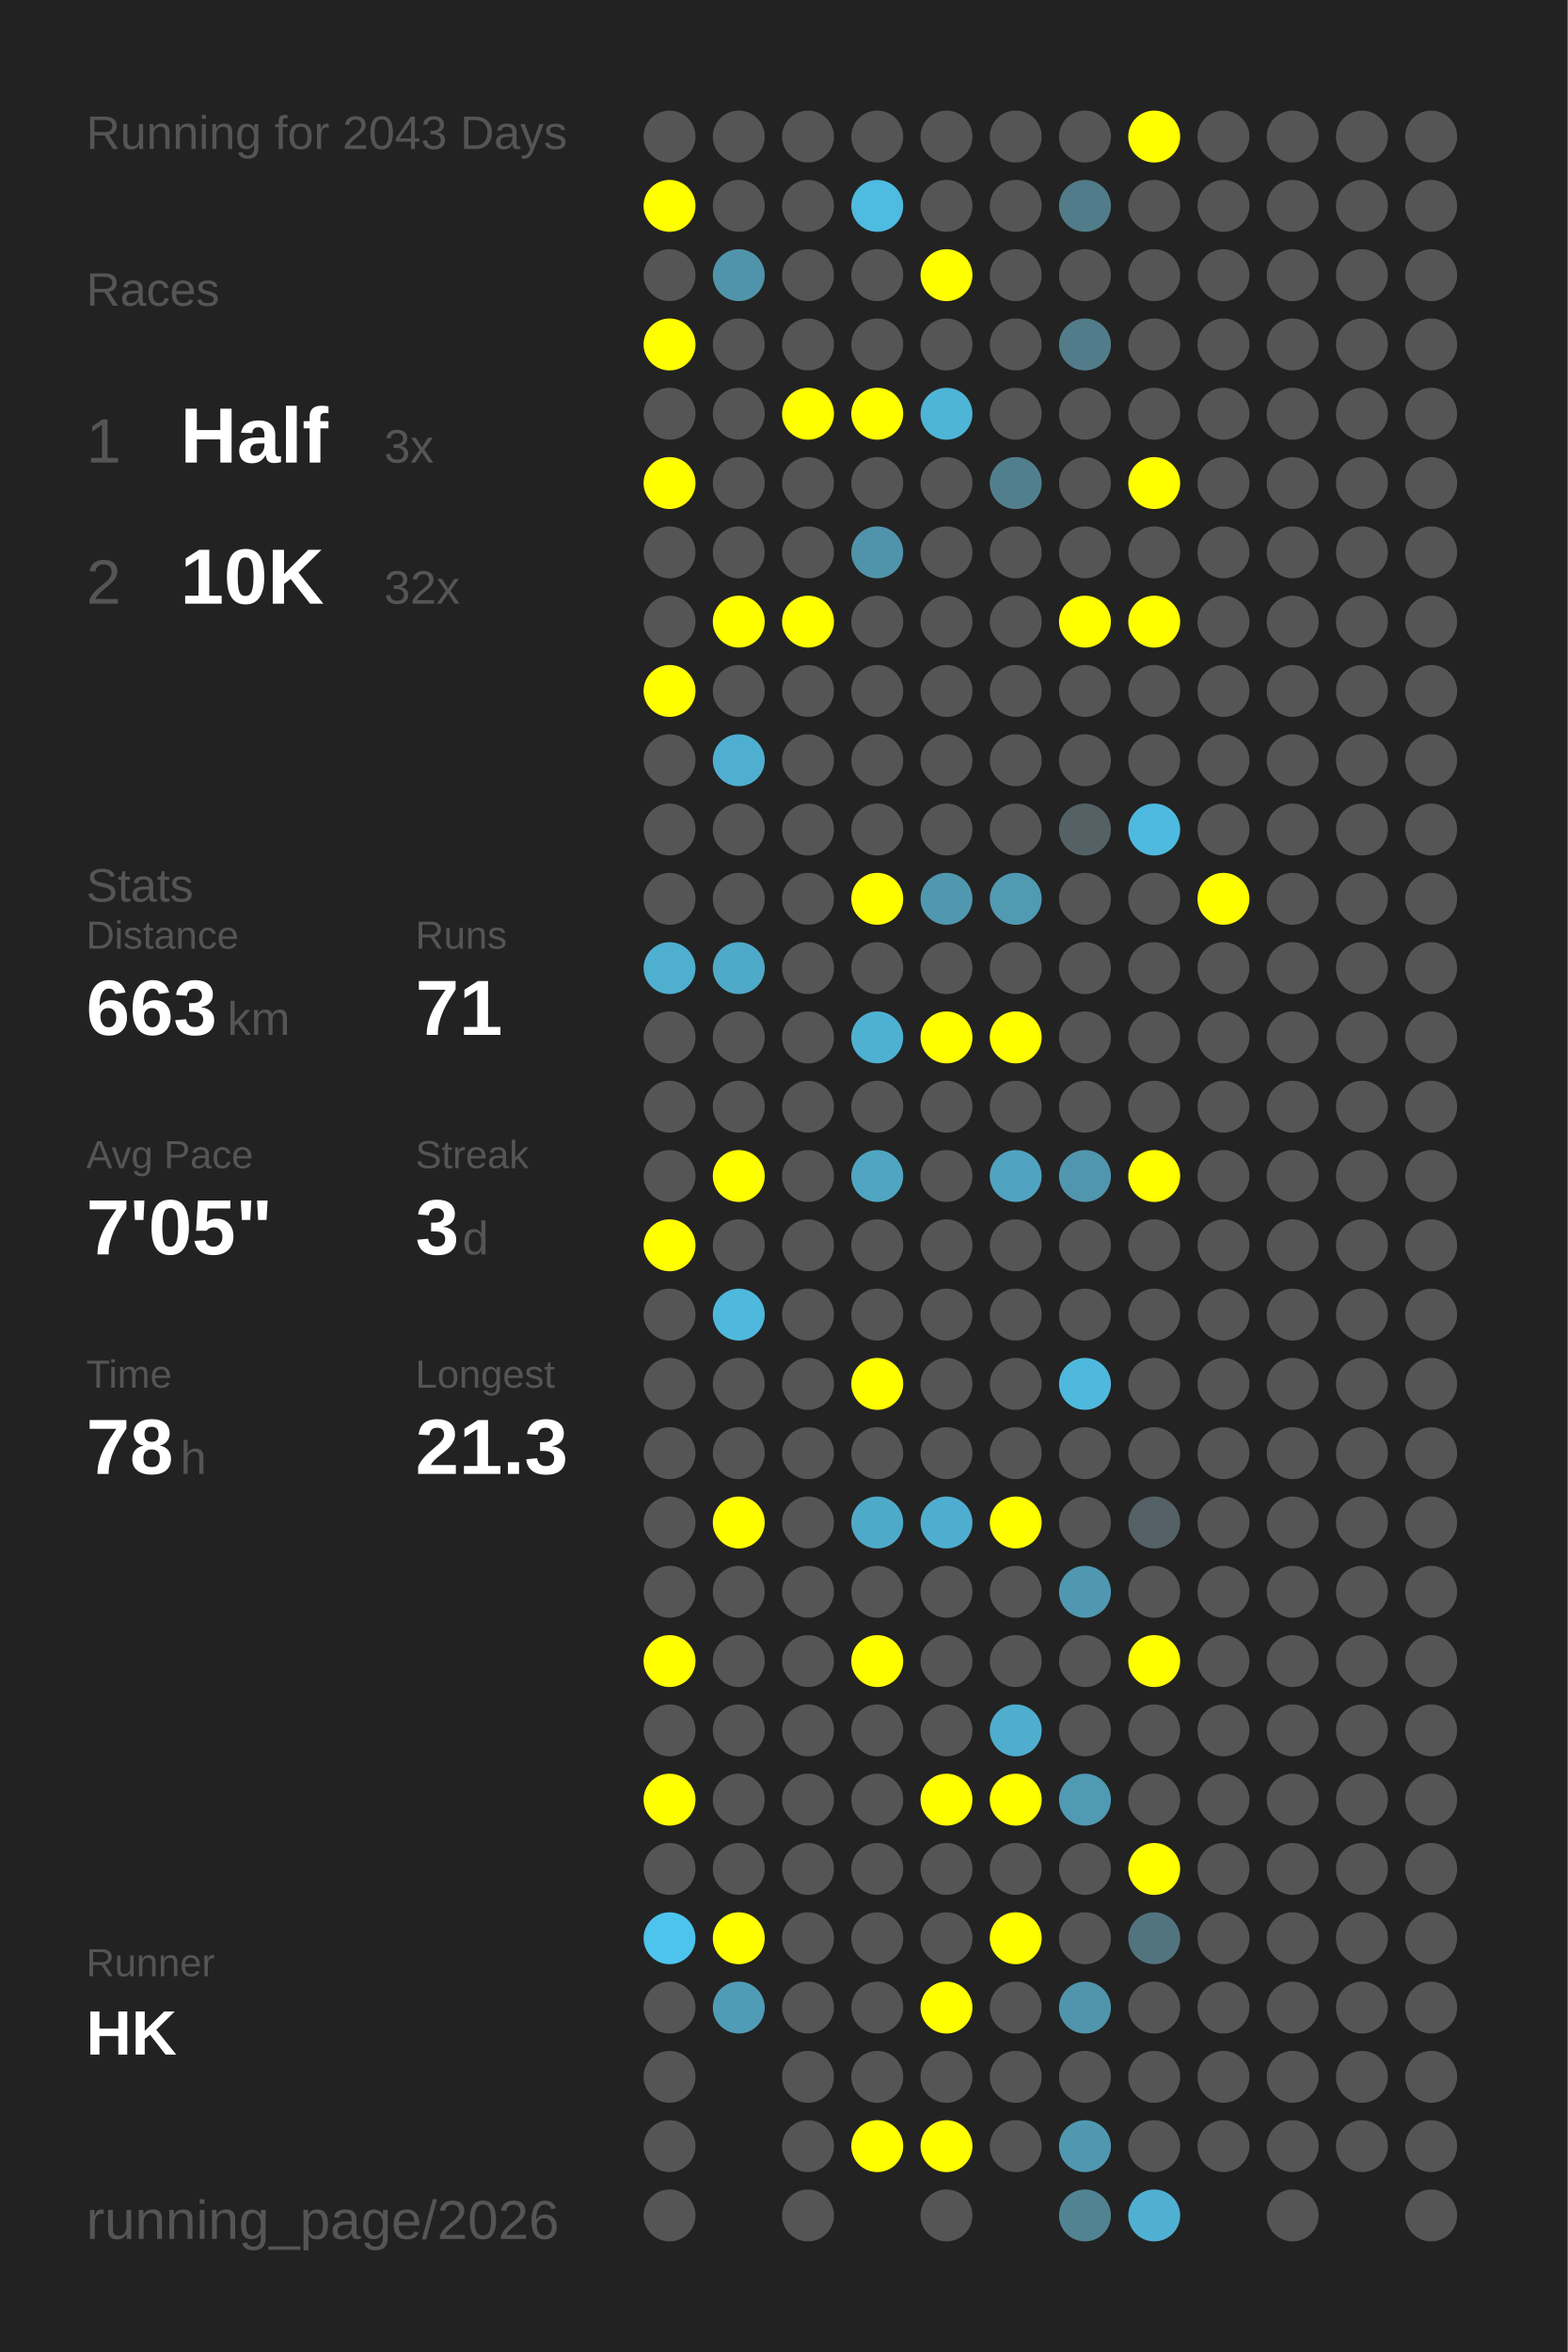
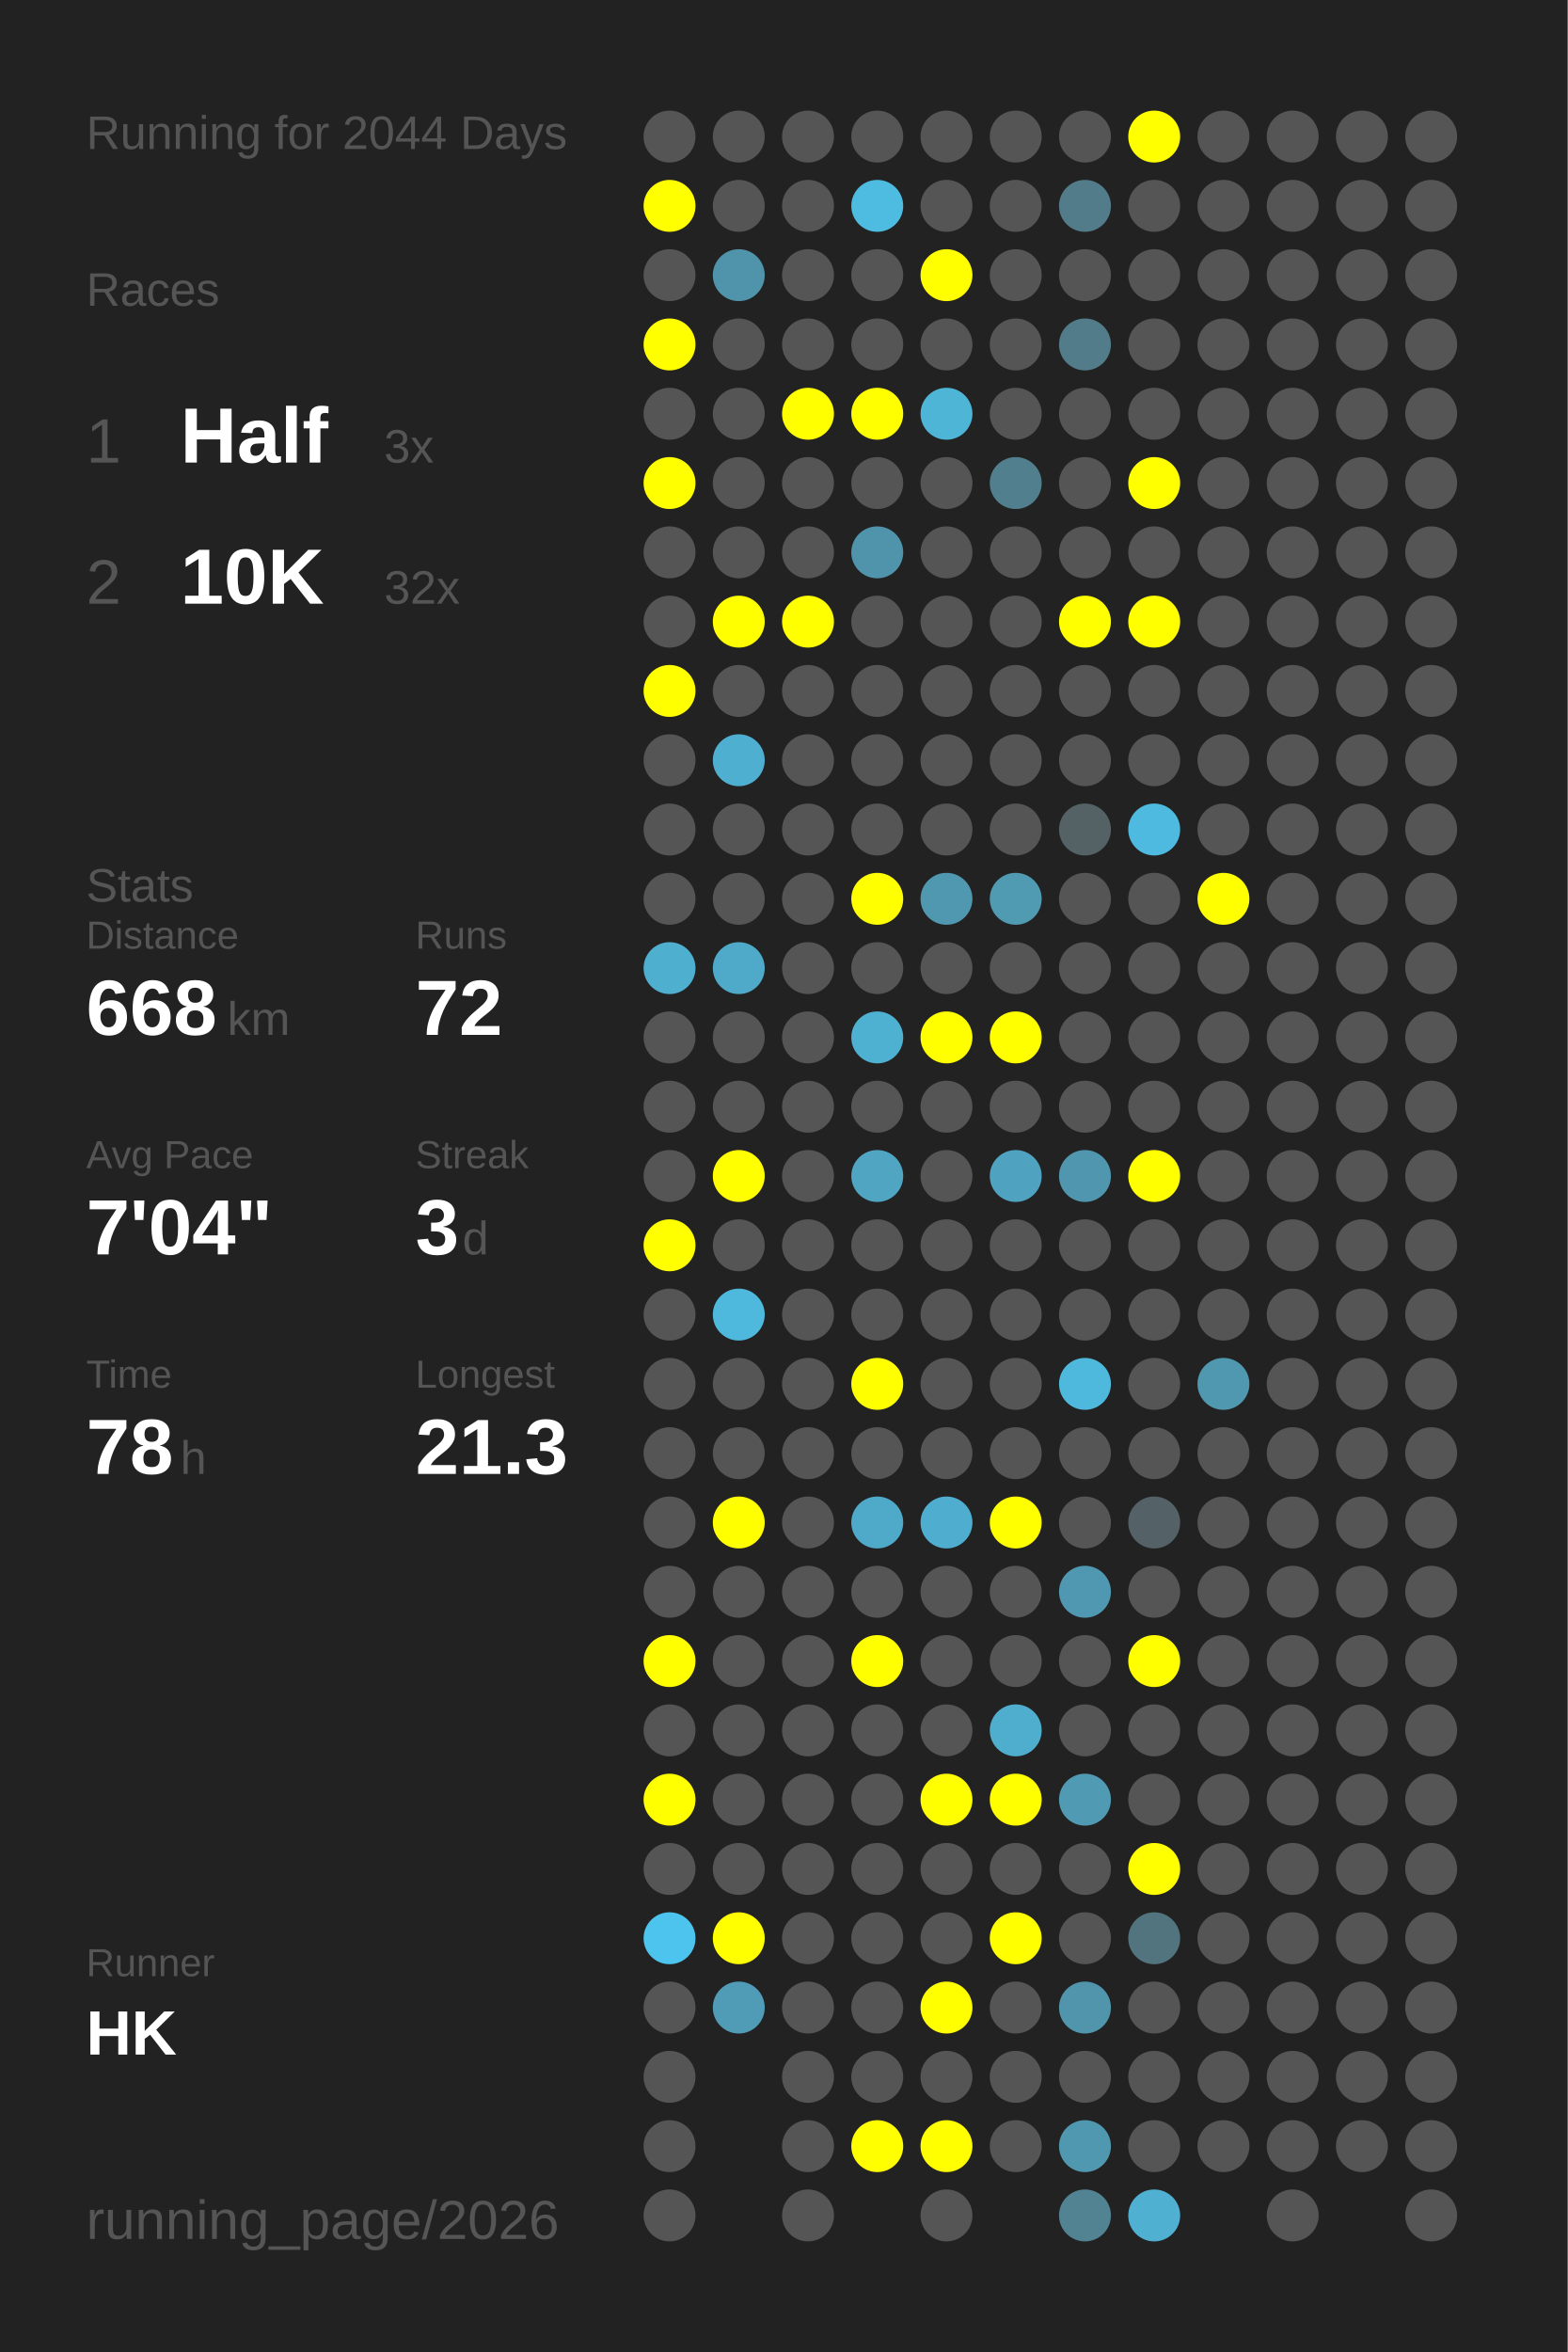
<svg xmlns="http://www.w3.org/2000/svg" baseProfile="full" height="300mm" version="1.1" viewBox="0,0,200,300" width="200mm">
  <defs />
  <rect fill="#222222" height="300" width="200" x="0" y="0" />
-   <text fill="#555555" style="font-size:6px; font-family:Arial;" x="11" y="19">Running for 2043 Days</text>
+   <text fill="#555555" style="font-size:6px; font-family:Arial;" x="11" y="19">Running for 2044 Days</text>
  <text fill="#555555" style="font-size:6px; font-family:Arial;" x="11" y="39">Races</text>
  <text fill="#555555" style="font-size:8px; font-family:Arial;" x="11" y="59">1</text>
  <text fill="#FFFFFF" style="font-size:10px; font-family:Arial; font-weight:bold;" x="23" y="59">Half</text>
  <text fill="#555555" style="font-size:6px; font-family:Arial;" x="49" y="59">3x</text>
  <text fill="#555555" style="font-size:8px; font-family:Arial;" x="11" y="77">2</text>
  <text fill="#FFFFFF" style="font-size:10px; font-family:Arial; font-weight:bold;" x="23" y="77">10K</text>
  <text fill="#555555" style="font-size:6px; font-family:Arial;" x="49" y="77">32x</text>
  <text fill="#555555" style="font-size:6px; font-family:Arial;" x="11" y="115">Stats</text>
  <text fill="#555555" style="font-size:5px; font-family:Arial;" x="11" y="121">Distance</text>
-   <text fill="#FFFFFF" style="font-size:10px; font-family:Arial; font-weight:bold;" x="11" y="132">663</text>
+   <text fill="#FFFFFF" style="font-size:10px; font-family:Arial; font-weight:bold;" x="11" y="132">668</text>
  <text fill="#555555" style="font-size:6px; font-family:Arial;" x="29" y="132">km</text>
  <text fill="#555555" style="font-size:5px; font-family:Arial;" x="53" y="121">Runs</text>
-   <text fill="#FFFFFF" style="font-size:10px; font-family:Arial; font-weight:bold;" x="53" y="132">71</text>
+   <text fill="#FFFFFF" style="font-size:10px; font-family:Arial; font-weight:bold;" x="53" y="132">72</text>
  <text fill="#555555" style="font-size:5px; font-family:Arial;" x="11" y="149">Avg Pace</text>
-   <text fill="#FFFFFF" style="font-size:10px; font-family:Arial; font-weight:bold;" x="11" y="160">7'05"</text>
+   <text fill="#FFFFFF" style="font-size:10px; font-family:Arial; font-weight:bold;" x="11" y="160">7'04"</text>
  <text fill="#555555" style="font-size:5px; font-family:Arial;" x="53" y="149">Streak</text>
  <text fill="#FFFFFF" style="font-size:10px; font-family:Arial; font-weight:bold;" x="53" y="160">3</text>
  <text fill="#555555" style="font-size:6px; font-family:Arial;" x="59" y="160">d</text>
  <text fill="#555555" style="font-size:5px; font-family:Arial;" x="11" y="177">Time</text>
  <text fill="#FFFFFF" style="font-size:10px; font-family:Arial; font-weight:bold;" x="11" y="188">78</text>
  <text fill="#555555" style="font-size:6px; font-family:Arial;" x="23" y="188">h</text>
  <text fill="#555555" style="font-size:5px; font-family:Arial;" x="53" y="177">Longest</text>
  <text fill="#FFFFFF" style="font-size:10px; font-family:Arial; font-weight:bold;" x="53" y="188">21.3</text>
  <text fill="#555555" style="font-size:5px; font-family:Arial;" x="11" y="252.065">Runner</text>
  <text fill="#FFFFFF" style="font-size:8px; font-family:Arial; font-weight:bold;" x="11" y="262.065">HK</text>
  <text fill="#555555" style="font-size:7px; font-family:Arial;" x="11" y="285.581">running_page/2026</text>
  <circle cx="85.417" cy="17.419" fill="#555555" r="3.312" />
  <circle cx="85.417" cy="26.258" fill="#FFFF00" r="3.312" />
  <circle cx="85.417" cy="35.097" fill="#555555" r="3.312" />
  <circle cx="85.417" cy="43.935" fill="#FFFF00" r="3.312" />
  <circle cx="85.417" cy="52.774" fill="#555555" r="3.312" />
  <circle cx="85.417" cy="61.613" fill="#FFFF00" r="3.312" />
  <circle cx="85.417" cy="70.452" fill="#555555" r="3.312" />
  <circle cx="85.417" cy="79.29" fill="#555555" r="3.312" />
  <circle cx="85.417" cy="88.129" fill="#FFFF00" r="3.312" />
  <circle cx="85.417" cy="96.968" fill="#555555" r="3.312" />
  <circle cx="85.417" cy="105.806" fill="#555555" r="3.312" />
  <circle cx="85.417" cy="114.645" fill="#555555" r="3.312" />
  <circle cx="85.417" cy="123.484" fill="#4fafcf" r="3.312" />
  <circle cx="85.417" cy="132.323" fill="#555555" r="3.312" />
  <circle cx="85.417" cy="141.161" fill="#555555" r="3.312" />
  <circle cx="85.417" cy="150" fill="#555555" r="3.312" />
  <circle cx="85.417" cy="158.839" fill="#FFFF00" r="3.312" />
  <circle cx="85.417" cy="167.677" fill="#555555" r="3.312" />
  <circle cx="85.417" cy="176.516" fill="#555555" r="3.312" />
  <circle cx="85.417" cy="185.355" fill="#555555" r="3.312" />
  <circle cx="85.417" cy="194.194" fill="#555555" r="3.312" />
  <circle cx="85.417" cy="203.032" fill="#555555" r="3.312" />
  <circle cx="85.417" cy="211.871" fill="#FFFF00" r="3.312" />
  <circle cx="85.417" cy="220.71" fill="#555555" r="3.312" />
  <circle cx="85.417" cy="229.548" fill="#FFFF00" r="3.312" />
  <circle cx="85.417" cy="238.387" fill="#555555" r="3.312" />
  <circle cx="85.417" cy="247.226" fill="#4dc4ed" r="3.312" />
  <circle cx="85.417" cy="256.065" fill="#555555" r="3.312" />
  <circle cx="85.417" cy="264.903" fill="#555555" r="3.312" />
  <circle cx="85.417" cy="273.742" fill="#555555" r="3.312" />
  <circle cx="85.417" cy="282.581" fill="#555555" r="3.312" />
  <circle cx="94.25" cy="17.419" fill="#555555" r="3.312" />
  <circle cx="94.25" cy="26.258" fill="#555555" r="3.312" />
  <circle cx="94.25" cy="35.097" fill="#5094ab" r="3.312" />
  <circle cx="94.25" cy="43.935" fill="#555555" r="3.312" />
  <circle cx="94.25" cy="52.774" fill="#555555" r="3.312" />
  <circle cx="94.25" cy="61.613" fill="#555555" r="3.312" />
  <circle cx="94.25" cy="70.452" fill="#555555" r="3.312" />
  <circle cx="94.25" cy="79.29" fill="#FFFF00" r="3.312" />
  <circle cx="94.25" cy="88.129" fill="#555555" r="3.312" />
  <circle cx="94.25" cy="96.968" fill="#4fafd0" r="3.312" />
  <circle cx="94.25" cy="105.806" fill="#555555" r="3.312" />
  <circle cx="94.25" cy="114.645" fill="#555555" r="3.312" />
  <circle cx="94.25" cy="123.484" fill="#4fa9c8" r="3.312" />
  <circle cx="94.25" cy="132.323" fill="#555555" r="3.312" />
  <circle cx="94.25" cy="141.161" fill="#555555" r="3.312" />
  <circle cx="94.25" cy="150" fill="#FFFF00" r="3.312" />
  <circle cx="94.25" cy="158.839" fill="#555555" r="3.312" />
  <circle cx="94.25" cy="167.677" fill="#4eb9dd" r="3.312" />
  <circle cx="94.25" cy="176.516" fill="#555555" r="3.312" />
  <circle cx="94.25" cy="185.355" fill="#555555" r="3.312" />
  <circle cx="94.25" cy="194.194" fill="#FFFF00" r="3.312" />
  <circle cx="94.25" cy="203.032" fill="#555555" r="3.312" />
  <circle cx="94.25" cy="211.871" fill="#555555" r="3.312" />
  <circle cx="94.25" cy="220.71" fill="#555555" r="3.312" />
  <circle cx="94.25" cy="229.548" fill="#555555" r="3.312" />
  <circle cx="94.25" cy="238.387" fill="#555555" r="3.312" />
  <circle cx="94.25" cy="247.226" fill="#FFFF00" r="3.312" />
  <circle cx="94.25" cy="256.065" fill="#509cb6" r="3.312" />
  <circle cx="103.083" cy="17.419" fill="#555555" r="3.312" />
  <circle cx="103.083" cy="26.258" fill="#555555" r="3.312" />
  <circle cx="103.083" cy="35.097" fill="#555555" r="3.312" />
  <circle cx="103.083" cy="43.935" fill="#555555" r="3.312" />
  <circle cx="103.083" cy="52.774" fill="#FFFF00" r="3.312" />
  <circle cx="103.083" cy="61.613" fill="#555555" r="3.312" />
  <circle cx="103.083" cy="70.452" fill="#555555" r="3.312" />
  <circle cx="103.083" cy="79.29" fill="#FFFF00" r="3.312" />
  <circle cx="103.083" cy="88.129" fill="#555555" r="3.312" />
  <circle cx="103.083" cy="96.968" fill="#555555" r="3.312" />
  <circle cx="103.083" cy="105.806" fill="#555555" r="3.312" />
  <circle cx="103.083" cy="114.645" fill="#555555" r="3.312" />
  <circle cx="103.083" cy="123.484" fill="#555555" r="3.312" />
  <circle cx="103.083" cy="132.323" fill="#555555" r="3.312" />
  <circle cx="103.083" cy="141.161" fill="#555555" r="3.312" />
  <circle cx="103.083" cy="150" fill="#555555" r="3.312" />
  <circle cx="103.083" cy="158.839" fill="#555555" r="3.312" />
  <circle cx="103.083" cy="167.677" fill="#555555" r="3.312" />
  <circle cx="103.083" cy="176.516" fill="#555555" r="3.312" />
  <circle cx="103.083" cy="185.355" fill="#555555" r="3.312" />
  <circle cx="103.083" cy="194.194" fill="#555555" r="3.312" />
  <circle cx="103.083" cy="203.032" fill="#555555" r="3.312" />
  <circle cx="103.083" cy="211.871" fill="#555555" r="3.312" />
  <circle cx="103.083" cy="220.71" fill="#555555" r="3.312" />
  <circle cx="103.083" cy="229.548" fill="#555555" r="3.312" />
  <circle cx="103.083" cy="238.387" fill="#555555" r="3.312" />
  <circle cx="103.083" cy="247.226" fill="#555555" r="3.312" />
  <circle cx="103.083" cy="256.065" fill="#555555" r="3.312" />
  <circle cx="103.083" cy="264.903" fill="#555555" r="3.312" />
  <circle cx="103.083" cy="273.742" fill="#555555" r="3.312" />
  <circle cx="103.083" cy="282.581" fill="#555555" r="3.312" />
  <circle cx="111.917" cy="17.419" fill="#555555" r="3.312" />
  <circle cx="111.917" cy="26.258" fill="#4ebbe0" r="3.312" />
  <circle cx="111.917" cy="35.097" fill="#555555" r="3.312" />
  <circle cx="111.917" cy="43.935" fill="#555555" r="3.312" />
  <circle cx="111.917" cy="52.774" fill="#FFFF00" r="3.312" />
  <circle cx="111.917" cy="61.613" fill="#555555" r="3.312" />
  <circle cx="111.917" cy="70.452" fill="#5094ab" r="3.312" />
  <circle cx="111.917" cy="79.29" fill="#555555" r="3.312" />
  <circle cx="111.917" cy="88.129" fill="#555555" r="3.312" />
  <circle cx="111.917" cy="96.968" fill="#555555" r="3.312" />
  <circle cx="111.917" cy="105.806" fill="#555555" r="3.312" />
  <circle cx="111.917" cy="114.645" fill="#FFFF00" r="3.312" />
  <circle cx="111.917" cy="123.484" fill="#555555" r="3.312" />
  <circle cx="111.917" cy="132.323" fill="#4fb1d2" r="3.312" />
  <circle cx="111.917" cy="141.161" fill="#555555" r="3.312" />
  <circle cx="111.917" cy="150" fill="#4fa5c2" r="3.312" />
  <circle cx="111.917" cy="158.839" fill="#555555" r="3.312" />
  <circle cx="111.917" cy="167.677" fill="#555555" r="3.312" />
  <circle cx="111.917" cy="176.516" fill="#FFFF00" r="3.312" />
  <circle cx="111.917" cy="185.355" fill="#555555" r="3.312" />
  <circle cx="111.917" cy="194.194" fill="#4faac9" r="3.312" />
  <circle cx="111.917" cy="203.032" fill="#555555" r="3.312" />
  <circle cx="111.917" cy="211.871" fill="#FFFF00" r="3.312" />
  <circle cx="111.917" cy="220.71" fill="#555555" r="3.312" />
  <circle cx="111.917" cy="229.548" fill="#555555" r="3.312" />
  <circle cx="111.917" cy="238.387" fill="#555555" r="3.312" />
  <circle cx="111.917" cy="247.226" fill="#555555" r="3.312" />
  <circle cx="111.917" cy="256.065" fill="#555555" r="3.312" />
  <circle cx="111.917" cy="264.903" fill="#555555" r="3.312" />
  <circle cx="111.917" cy="273.742" fill="#FFFF00" r="3.312" />
  <circle cx="120.75" cy="17.419" fill="#555555" r="3.312" />
  <circle cx="120.75" cy="26.258" fill="#555555" r="3.312" />
  <circle cx="120.75" cy="35.097" fill="#FFFF00" r="3.312" />
  <circle cx="120.75" cy="43.935" fill="#555555" r="3.312" />
  <circle cx="120.75" cy="52.774" fill="#4eb5d7" r="3.312" />
  <circle cx="120.75" cy="61.613" fill="#555555" r="3.312" />
  <circle cx="120.75" cy="70.452" fill="#555555" r="3.312" />
  <circle cx="120.75" cy="79.29" fill="#555555" r="3.312" />
  <circle cx="120.75" cy="88.129" fill="#555555" r="3.312" />
  <circle cx="120.75" cy="96.968" fill="#555555" r="3.312" />
  <circle cx="120.75" cy="105.806" fill="#555555" r="3.312" />
  <circle cx="120.75" cy="114.645" fill="#5098b0" r="3.312" />
  <circle cx="120.75" cy="123.484" fill="#555555" r="3.312" />
  <circle cx="120.75" cy="132.323" fill="#FFFF00" r="3.312" />
  <circle cx="120.75" cy="141.161" fill="#555555" r="3.312" />
  <circle cx="120.75" cy="150" fill="#555555" r="3.312" />
  <circle cx="120.75" cy="158.839" fill="#555555" r="3.312" />
  <circle cx="120.75" cy="167.677" fill="#555555" r="3.312" />
  <circle cx="120.75" cy="176.516" fill="#555555" r="3.312" />
  <circle cx="120.75" cy="185.355" fill="#555555" r="3.312" />
  <circle cx="120.75" cy="194.194" fill="#4faecf" r="3.312" />
  <circle cx="120.75" cy="203.032" fill="#555555" r="3.312" />
  <circle cx="120.75" cy="211.871" fill="#555555" r="3.312" />
  <circle cx="120.75" cy="220.71" fill="#555555" r="3.312" />
  <circle cx="120.75" cy="229.548" fill="#FFFF00" r="3.312" />
  <circle cx="120.75" cy="238.387" fill="#555555" r="3.312" />
  <circle cx="120.75" cy="247.226" fill="#555555" r="3.312" />
  <circle cx="120.75" cy="256.065" fill="#FFFF00" r="3.312" />
  <circle cx="120.75" cy="264.903" fill="#555555" r="3.312" />
  <circle cx="120.75" cy="273.742" fill="#FFFF00" r="3.312" />
  <circle cx="120.75" cy="282.581" fill="#555555" r="3.312" />
  <circle cx="129.583" cy="17.419" fill="#555555" r="3.312" />
  <circle cx="129.583" cy="26.258" fill="#555555" r="3.312" />
  <circle cx="129.583" cy="35.097" fill="#555555" r="3.312" />
  <circle cx="129.583" cy="43.935" fill="#555555" r="3.312" />
  <circle cx="129.583" cy="52.774" fill="#555555" r="3.312" />
  <circle cx="129.583" cy="61.613" fill="#527f8e" r="3.312" />
  <circle cx="129.583" cy="70.452" fill="#555555" r="3.312" />
  <circle cx="129.583" cy="79.29" fill="#555555" r="3.312" />
  <circle cx="129.583" cy="88.129" fill="#555555" r="3.312" />
  <circle cx="129.583" cy="96.968" fill="#555555" r="3.312" />
  <circle cx="129.583" cy="105.806" fill="#555555" r="3.312" />
  <circle cx="129.583" cy="114.645" fill="#509ab2" r="3.312" />
  <circle cx="129.583" cy="123.484" fill="#555555" r="3.312" />
  <circle cx="129.583" cy="132.323" fill="#FFFF00" r="3.312" />
  <circle cx="129.583" cy="141.161" fill="#555555" r="3.312" />
  <circle cx="129.583" cy="150" fill="#4fa3c0" r="3.312" />
  <circle cx="129.583" cy="158.839" fill="#555555" r="3.312" />
  <circle cx="129.583" cy="167.677" fill="#555555" r="3.312" />
  <circle cx="129.583" cy="176.516" fill="#555555" r="3.312" />
  <circle cx="129.583" cy="185.355" fill="#555555" r="3.312" />
  <circle cx="129.583" cy="194.194" fill="#FFFF00" r="3.312" />
  <circle cx="129.583" cy="203.032" fill="#555555" r="3.312" />
  <circle cx="129.583" cy="211.871" fill="#555555" r="3.312" />
  <circle cx="129.583" cy="220.71" fill="#4faece" r="3.312" />
  <circle cx="129.583" cy="229.548" fill="#FFFF00" r="3.312" />
  <circle cx="129.583" cy="238.387" fill="#555555" r="3.312" />
  <circle cx="129.583" cy="247.226" fill="#FFFF00" r="3.312" />
  <circle cx="129.583" cy="256.065" fill="#555555" r="3.312" />
  <circle cx="129.583" cy="264.903" fill="#555555" r="3.312" />
  <circle cx="129.583" cy="273.742" fill="#555555" r="3.312" />
  <circle cx="138.417" cy="17.419" fill="#555555" r="3.312" />
  <circle cx="138.417" cy="26.258" fill="#527c8a" r="3.312" />
  <circle cx="138.417" cy="35.097" fill="#555555" r="3.312" />
  <circle cx="138.417" cy="43.935" fill="#527c8a" r="3.312" />
  <circle cx="138.417" cy="52.774" fill="#555555" r="3.312" />
  <circle cx="138.417" cy="61.613" fill="#555555" r="3.312" />
  <circle cx="138.417" cy="70.452" fill="#555555" r="3.312" />
  <circle cx="138.417" cy="79.29" fill="#FFFF00" r="3.312" />
  <circle cx="138.417" cy="88.129" fill="#555555" r="3.312" />
  <circle cx="138.417" cy="96.968" fill="#555555" r="3.312" />
  <circle cx="138.417" cy="105.806" fill="#546266" r="3.312" />
  <circle cx="138.417" cy="114.645" fill="#555555" r="3.312" />
  <circle cx="138.417" cy="123.484" fill="#555555" r="3.312" />
  <circle cx="138.417" cy="132.323" fill="#555555" r="3.312" />
  <circle cx="138.417" cy="141.161" fill="#555555" r="3.312" />
  <circle cx="138.417" cy="150" fill="#5096ae" r="3.312" />
  <circle cx="138.417" cy="158.839" fill="#555555" r="3.312" />
  <circle cx="138.417" cy="167.677" fill="#555555" r="3.312" />
  <circle cx="138.417" cy="176.516" fill="#4eb9dd" r="3.312" />
  <circle cx="138.417" cy="185.355" fill="#555555" r="3.312" />
  <circle cx="138.417" cy="194.194" fill="#555555" r="3.312" />
  <circle cx="138.417" cy="203.032" fill="#5098b1" r="3.312" />
  <circle cx="138.417" cy="211.871" fill="#555555" r="3.312" />
  <circle cx="138.417" cy="220.71" fill="#555555" r="3.312" />
  <circle cx="138.417" cy="229.548" fill="#509ab3" r="3.312" />
  <circle cx="138.417" cy="238.387" fill="#555555" r="3.312" />
  <circle cx="138.417" cy="247.226" fill="#555555" r="3.312" />
  <circle cx="138.417" cy="256.065" fill="#5095ac" r="3.312" />
  <circle cx="138.417" cy="264.903" fill="#555555" r="3.312" />
  <circle cx="138.417" cy="273.742" fill="#5098b0" r="3.312" />
  <circle cx="138.417" cy="282.581" fill="#528393" r="3.312" />
  <circle cx="147.25" cy="17.419" fill="#FFFF00" r="3.312" />
  <circle cx="147.25" cy="26.258" fill="#555555" r="3.312" />
  <circle cx="147.25" cy="35.097" fill="#555555" r="3.312" />
  <circle cx="147.25" cy="43.935" fill="#555555" r="3.312" />
  <circle cx="147.25" cy="52.774" fill="#555555" r="3.312" />
  <circle cx="147.25" cy="61.613" fill="#FFFF00" r="3.312" />
  <circle cx="147.25" cy="70.452" fill="#555555" r="3.312" />
  <circle cx="147.25" cy="79.29" fill="#FFFF00" r="3.312" />
  <circle cx="147.25" cy="88.129" fill="#555555" r="3.312" />
  <circle cx="147.25" cy="96.968" fill="#555555" r="3.312" />
  <circle cx="147.25" cy="105.806" fill="#4ebadf" r="3.312" />
  <circle cx="147.25" cy="114.645" fill="#555555" r="3.312" />
  <circle cx="147.25" cy="123.484" fill="#555555" r="3.312" />
  <circle cx="147.25" cy="132.323" fill="#555555" r="3.312" />
  <circle cx="147.25" cy="141.161" fill="#555555" r="3.312" />
  <circle cx="147.25" cy="150" fill="#FFFF00" r="3.312" />
  <circle cx="147.25" cy="158.839" fill="#555555" r="3.312" />
  <circle cx="147.25" cy="167.677" fill="#555555" r="3.312" />
  <circle cx="147.25" cy="176.516" fill="#555555" r="3.312" />
  <circle cx="147.25" cy="185.355" fill="#555555" r="3.312" />
  <circle cx="147.25" cy="194.194" fill="#546166" r="3.312" />
  <circle cx="147.25" cy="203.032" fill="#555555" r="3.312" />
  <circle cx="147.25" cy="211.871" fill="#FFFF00" r="3.312" />
  <circle cx="147.25" cy="220.71" fill="#555555" r="3.312" />
  <circle cx="147.25" cy="229.548" fill="#555555" r="3.312" />
  <circle cx="147.25" cy="238.387" fill="#FFFF00" r="3.312" />
  <circle cx="147.25" cy="247.226" fill="#52747f" r="3.312" />
  <circle cx="147.25" cy="256.065" fill="#555555" r="3.312" />
  <circle cx="147.25" cy="264.903" fill="#555555" r="3.312" />
  <circle cx="147.25" cy="273.742" fill="#555555" r="3.312" />
  <circle cx="147.25" cy="282.581" fill="#4fb0d2" r="3.312" />
  <circle cx="156.083" cy="17.419" fill="#555555" r="3.312" />
  <circle cx="156.083" cy="26.258" fill="#555555" r="3.312" />
  <circle cx="156.083" cy="35.097" fill="#555555" r="3.312" />
  <circle cx="156.083" cy="43.935" fill="#555555" r="3.312" />
  <circle cx="156.083" cy="52.774" fill="#555555" r="3.312" />
  <circle cx="156.083" cy="61.613" fill="#555555" r="3.312" />
  <circle cx="156.083" cy="70.452" fill="#555555" r="3.312" />
  <circle cx="156.083" cy="79.29" fill="#555555" r="3.312" />
  <circle cx="156.083" cy="88.129" fill="#555555" r="3.312" />
  <circle cx="156.083" cy="96.968" fill="#555555" r="3.312" />
  <circle cx="156.083" cy="105.806" fill="#555555" r="3.312" />
  <circle cx="156.083" cy="114.645" fill="#FFFF00" r="3.312" />
  <circle cx="156.083" cy="123.484" fill="#555555" r="3.312" />
  <circle cx="156.083" cy="132.323" fill="#555555" r="3.312" />
  <circle cx="156.083" cy="141.161" fill="#555555" r="3.312" />
  <circle cx="156.083" cy="150" fill="#555555" r="3.312" />
  <circle cx="156.083" cy="158.839" fill="#555555" r="3.312" />
  <circle cx="156.083" cy="167.677" fill="#555555" r="3.312" />
-   <circle cx="156.083" cy="176.516" fill="#555555" r="3.312" />
+   <circle cx="156.083" cy="176.516" fill="#5098b0" r="3.312" />
  <circle cx="156.083" cy="185.355" fill="#555555" r="3.312" />
  <circle cx="156.083" cy="194.194" fill="#555555" r="3.312" />
  <circle cx="156.083" cy="203.032" fill="#555555" r="3.312" />
  <circle cx="156.083" cy="211.871" fill="#555555" r="3.312" />
  <circle cx="156.083" cy="220.71" fill="#555555" r="3.312" />
  <circle cx="156.083" cy="229.548" fill="#555555" r="3.312" />
  <circle cx="156.083" cy="238.387" fill="#555555" r="3.312" />
  <circle cx="156.083" cy="247.226" fill="#555555" r="3.312" />
  <circle cx="156.083" cy="256.065" fill="#555555" r="3.312" />
  <circle cx="156.083" cy="264.903" fill="#555555" r="3.312" />
  <circle cx="156.083" cy="273.742" fill="#555555" r="3.312" />
  <circle cx="164.917" cy="17.419" fill="#555555" r="3.312" />
  <circle cx="164.917" cy="26.258" fill="#555555" r="3.312" />
  <circle cx="164.917" cy="35.097" fill="#555555" r="3.312" />
  <circle cx="164.917" cy="43.935" fill="#555555" r="3.312" />
  <circle cx="164.917" cy="52.774" fill="#555555" r="3.312" />
  <circle cx="164.917" cy="61.613" fill="#555555" r="3.312" />
  <circle cx="164.917" cy="70.452" fill="#555555" r="3.312" />
  <circle cx="164.917" cy="79.29" fill="#555555" r="3.312" />
  <circle cx="164.917" cy="88.129" fill="#555555" r="3.312" />
  <circle cx="164.917" cy="96.968" fill="#555555" r="3.312" />
  <circle cx="164.917" cy="105.806" fill="#555555" r="3.312" />
  <circle cx="164.917" cy="114.645" fill="#555555" r="3.312" />
  <circle cx="164.917" cy="123.484" fill="#555555" r="3.312" />
  <circle cx="164.917" cy="132.323" fill="#555555" r="3.312" />
  <circle cx="164.917" cy="141.161" fill="#555555" r="3.312" />
  <circle cx="164.917" cy="150" fill="#555555" r="3.312" />
  <circle cx="164.917" cy="158.839" fill="#555555" r="3.312" />
  <circle cx="164.917" cy="167.677" fill="#555555" r="3.312" />
  <circle cx="164.917" cy="176.516" fill="#555555" r="3.312" />
  <circle cx="164.917" cy="185.355" fill="#555555" r="3.312" />
  <circle cx="164.917" cy="194.194" fill="#555555" r="3.312" />
  <circle cx="164.917" cy="203.032" fill="#555555" r="3.312" />
  <circle cx="164.917" cy="211.871" fill="#555555" r="3.312" />
  <circle cx="164.917" cy="220.71" fill="#555555" r="3.312" />
  <circle cx="164.917" cy="229.548" fill="#555555" r="3.312" />
  <circle cx="164.917" cy="238.387" fill="#555555" r="3.312" />
  <circle cx="164.917" cy="247.226" fill="#555555" r="3.312" />
  <circle cx="164.917" cy="256.065" fill="#555555" r="3.312" />
  <circle cx="164.917" cy="264.903" fill="#555555" r="3.312" />
  <circle cx="164.917" cy="273.742" fill="#555555" r="3.312" />
  <circle cx="164.917" cy="282.581" fill="#555555" r="3.312" />
  <circle cx="173.75" cy="17.419" fill="#555555" r="3.312" />
  <circle cx="173.75" cy="26.258" fill="#555555" r="3.312" />
  <circle cx="173.75" cy="35.097" fill="#555555" r="3.312" />
  <circle cx="173.75" cy="43.935" fill="#555555" r="3.312" />
  <circle cx="173.75" cy="52.774" fill="#555555" r="3.312" />
  <circle cx="173.75" cy="61.613" fill="#555555" r="3.312" />
  <circle cx="173.75" cy="70.452" fill="#555555" r="3.312" />
  <circle cx="173.75" cy="79.29" fill="#555555" r="3.312" />
  <circle cx="173.75" cy="88.129" fill="#555555" r="3.312" />
  <circle cx="173.75" cy="96.968" fill="#555555" r="3.312" />
  <circle cx="173.75" cy="105.806" fill="#555555" r="3.312" />
  <circle cx="173.75" cy="114.645" fill="#555555" r="3.312" />
  <circle cx="173.75" cy="123.484" fill="#555555" r="3.312" />
  <circle cx="173.75" cy="132.323" fill="#555555" r="3.312" />
  <circle cx="173.75" cy="141.161" fill="#555555" r="3.312" />
  <circle cx="173.75" cy="150" fill="#555555" r="3.312" />
  <circle cx="173.75" cy="158.839" fill="#555555" r="3.312" />
  <circle cx="173.75" cy="167.677" fill="#555555" r="3.312" />
  <circle cx="173.75" cy="176.516" fill="#555555" r="3.312" />
  <circle cx="173.75" cy="185.355" fill="#555555" r="3.312" />
  <circle cx="173.75" cy="194.194" fill="#555555" r="3.312" />
  <circle cx="173.75" cy="203.032" fill="#555555" r="3.312" />
  <circle cx="173.75" cy="211.871" fill="#555555" r="3.312" />
  <circle cx="173.75" cy="220.71" fill="#555555" r="3.312" />
  <circle cx="173.75" cy="229.548" fill="#555555" r="3.312" />
  <circle cx="173.75" cy="238.387" fill="#555555" r="3.312" />
  <circle cx="173.75" cy="247.226" fill="#555555" r="3.312" />
  <circle cx="173.75" cy="256.065" fill="#555555" r="3.312" />
  <circle cx="173.75" cy="264.903" fill="#555555" r="3.312" />
  <circle cx="173.75" cy="273.742" fill="#555555" r="3.312" />
  <circle cx="182.583" cy="17.419" fill="#555555" r="3.312" />
  <circle cx="182.583" cy="26.258" fill="#555555" r="3.312" />
  <circle cx="182.583" cy="35.097" fill="#555555" r="3.312" />
  <circle cx="182.583" cy="43.935" fill="#555555" r="3.312" />
  <circle cx="182.583" cy="52.774" fill="#555555" r="3.312" />
  <circle cx="182.583" cy="61.613" fill="#555555" r="3.312" />
  <circle cx="182.583" cy="70.452" fill="#555555" r="3.312" />
  <circle cx="182.583" cy="79.29" fill="#555555" r="3.312" />
  <circle cx="182.583" cy="88.129" fill="#555555" r="3.312" />
  <circle cx="182.583" cy="96.968" fill="#555555" r="3.312" />
  <circle cx="182.583" cy="105.806" fill="#555555" r="3.312" />
  <circle cx="182.583" cy="114.645" fill="#555555" r="3.312" />
  <circle cx="182.583" cy="123.484" fill="#555555" r="3.312" />
  <circle cx="182.583" cy="132.323" fill="#555555" r="3.312" />
  <circle cx="182.583" cy="141.161" fill="#555555" r="3.312" />
  <circle cx="182.583" cy="150" fill="#555555" r="3.312" />
  <circle cx="182.583" cy="158.839" fill="#555555" r="3.312" />
  <circle cx="182.583" cy="167.677" fill="#555555" r="3.312" />
  <circle cx="182.583" cy="176.516" fill="#555555" r="3.312" />
  <circle cx="182.583" cy="185.355" fill="#555555" r="3.312" />
  <circle cx="182.583" cy="194.194" fill="#555555" r="3.312" />
  <circle cx="182.583" cy="203.032" fill="#555555" r="3.312" />
  <circle cx="182.583" cy="211.871" fill="#555555" r="3.312" />
  <circle cx="182.583" cy="220.71" fill="#555555" r="3.312" />
  <circle cx="182.583" cy="229.548" fill="#555555" r="3.312" />
  <circle cx="182.583" cy="238.387" fill="#555555" r="3.312" />
  <circle cx="182.583" cy="247.226" fill="#555555" r="3.312" />
  <circle cx="182.583" cy="256.065" fill="#555555" r="3.312" />
  <circle cx="182.583" cy="264.903" fill="#555555" r="3.312" />
  <circle cx="182.583" cy="273.742" fill="#555555" r="3.312" />
  <circle cx="182.583" cy="282.581" fill="#555555" r="3.312" />
</svg>
